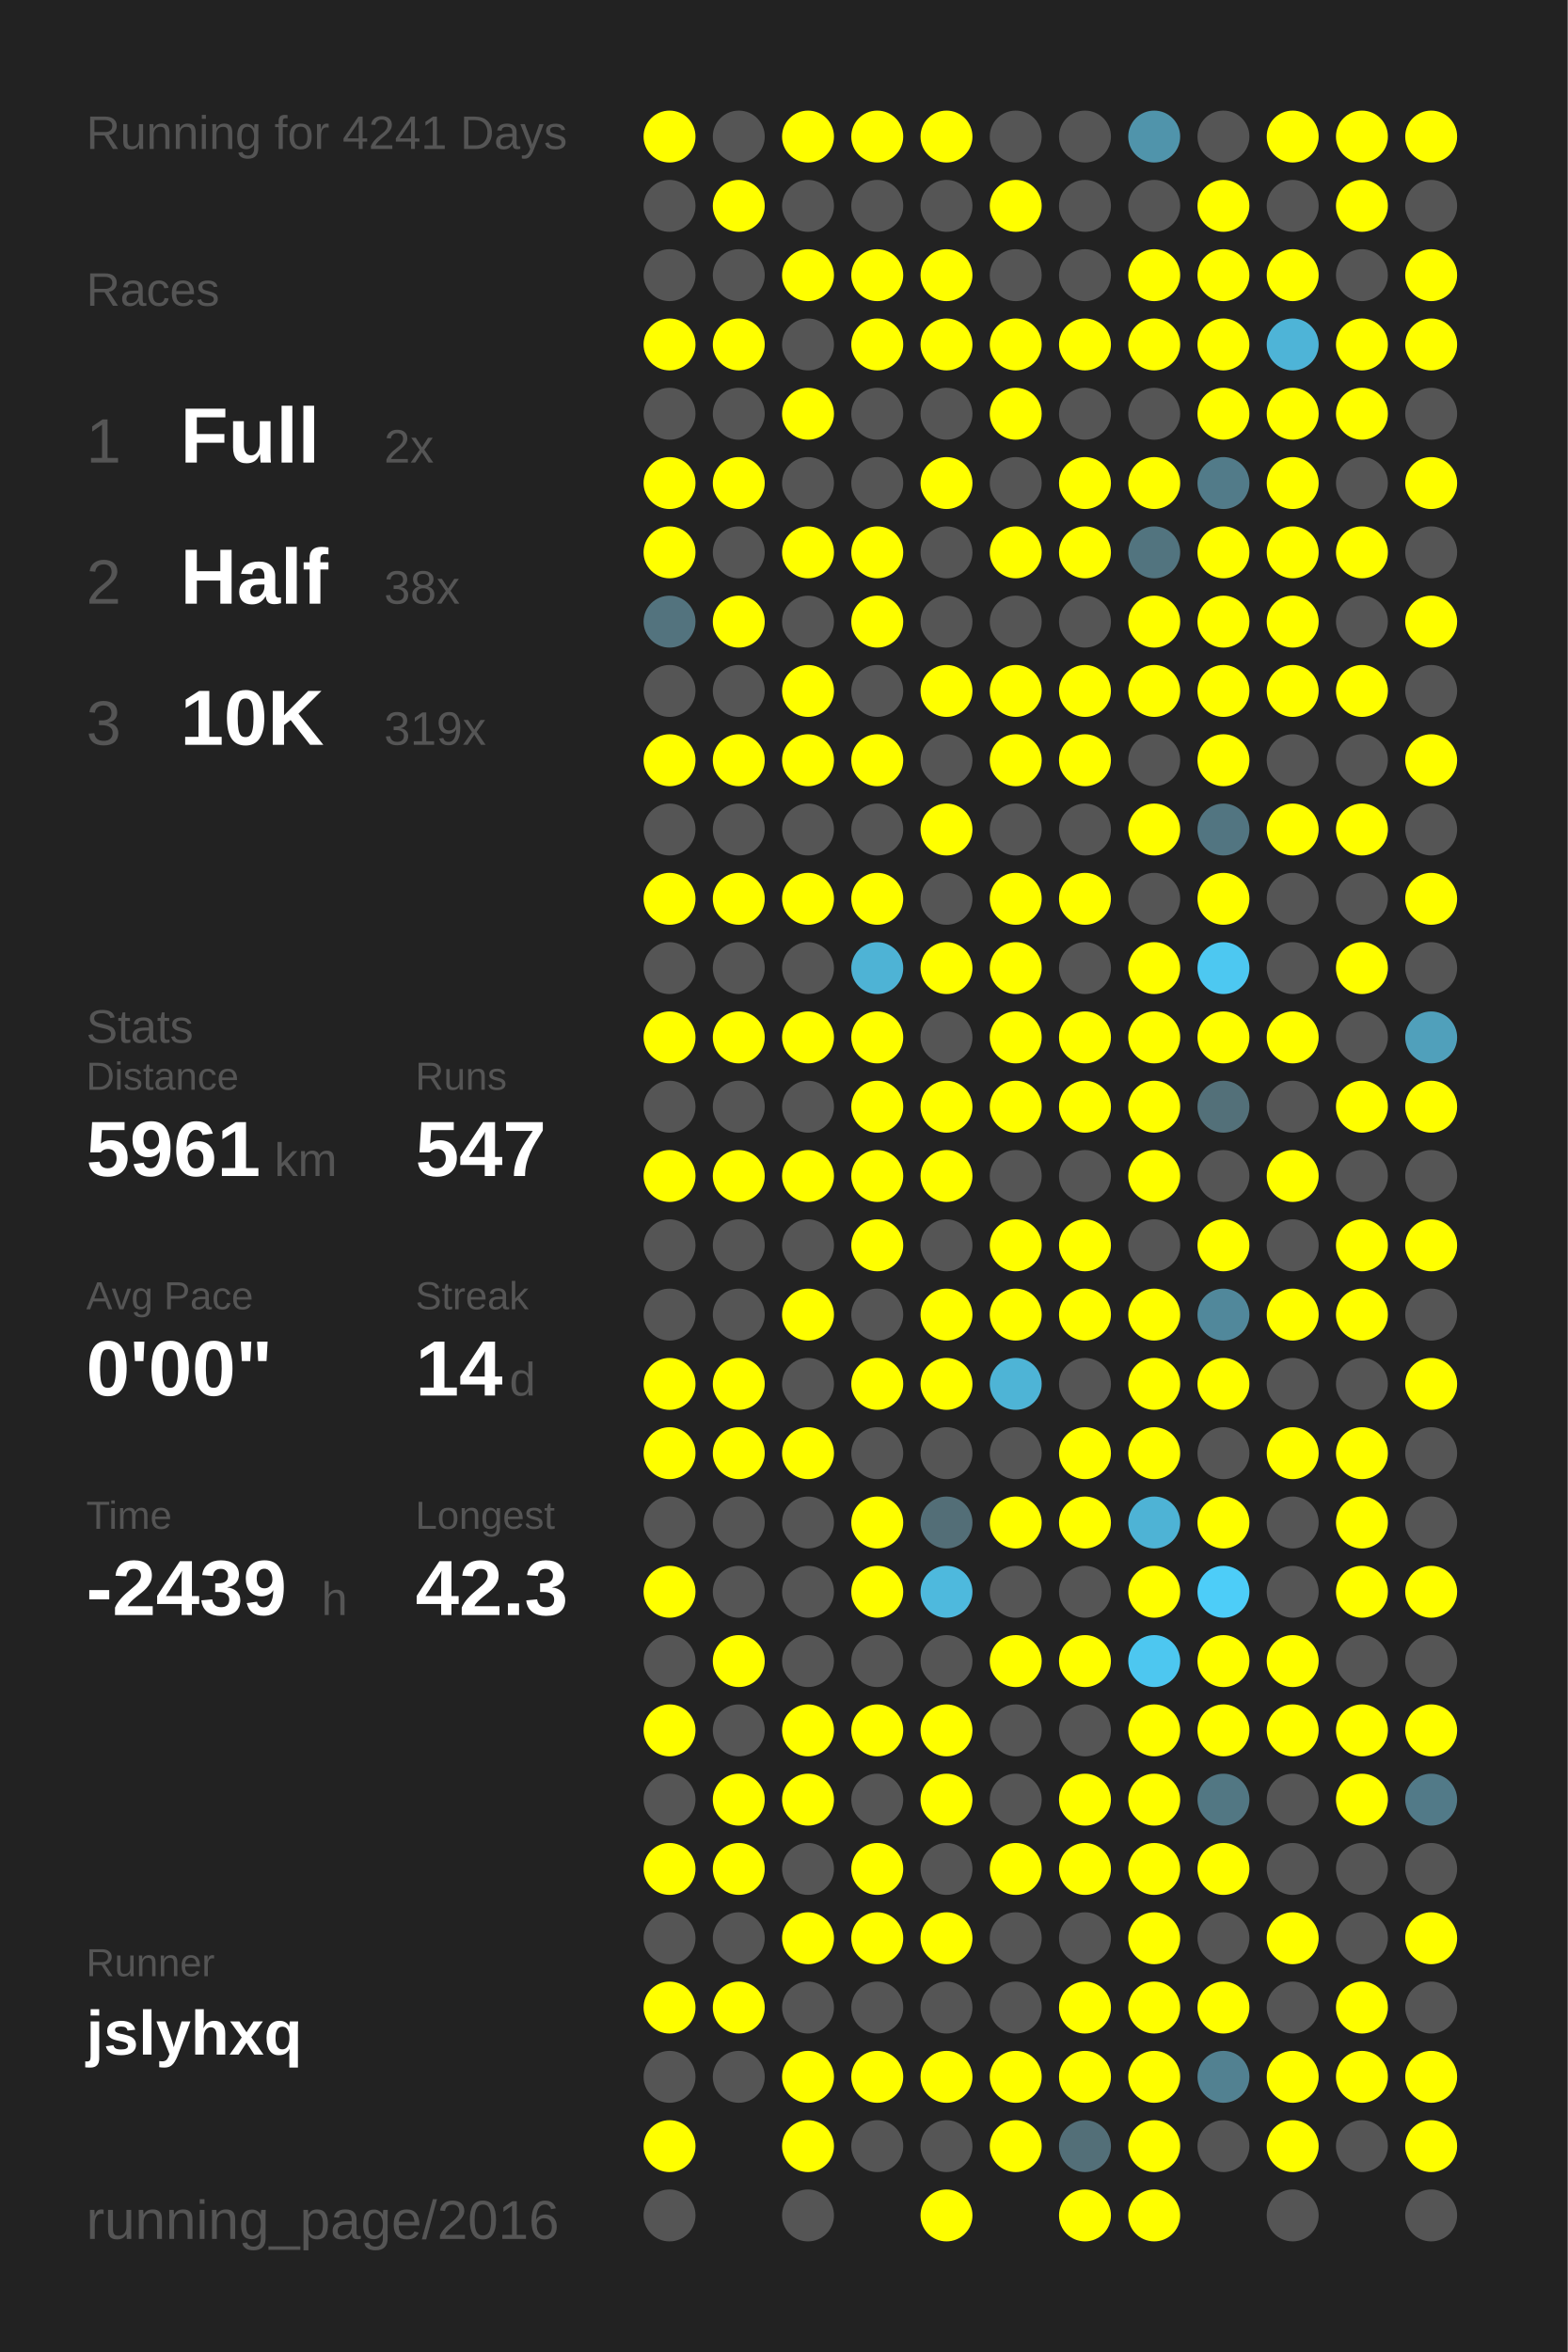
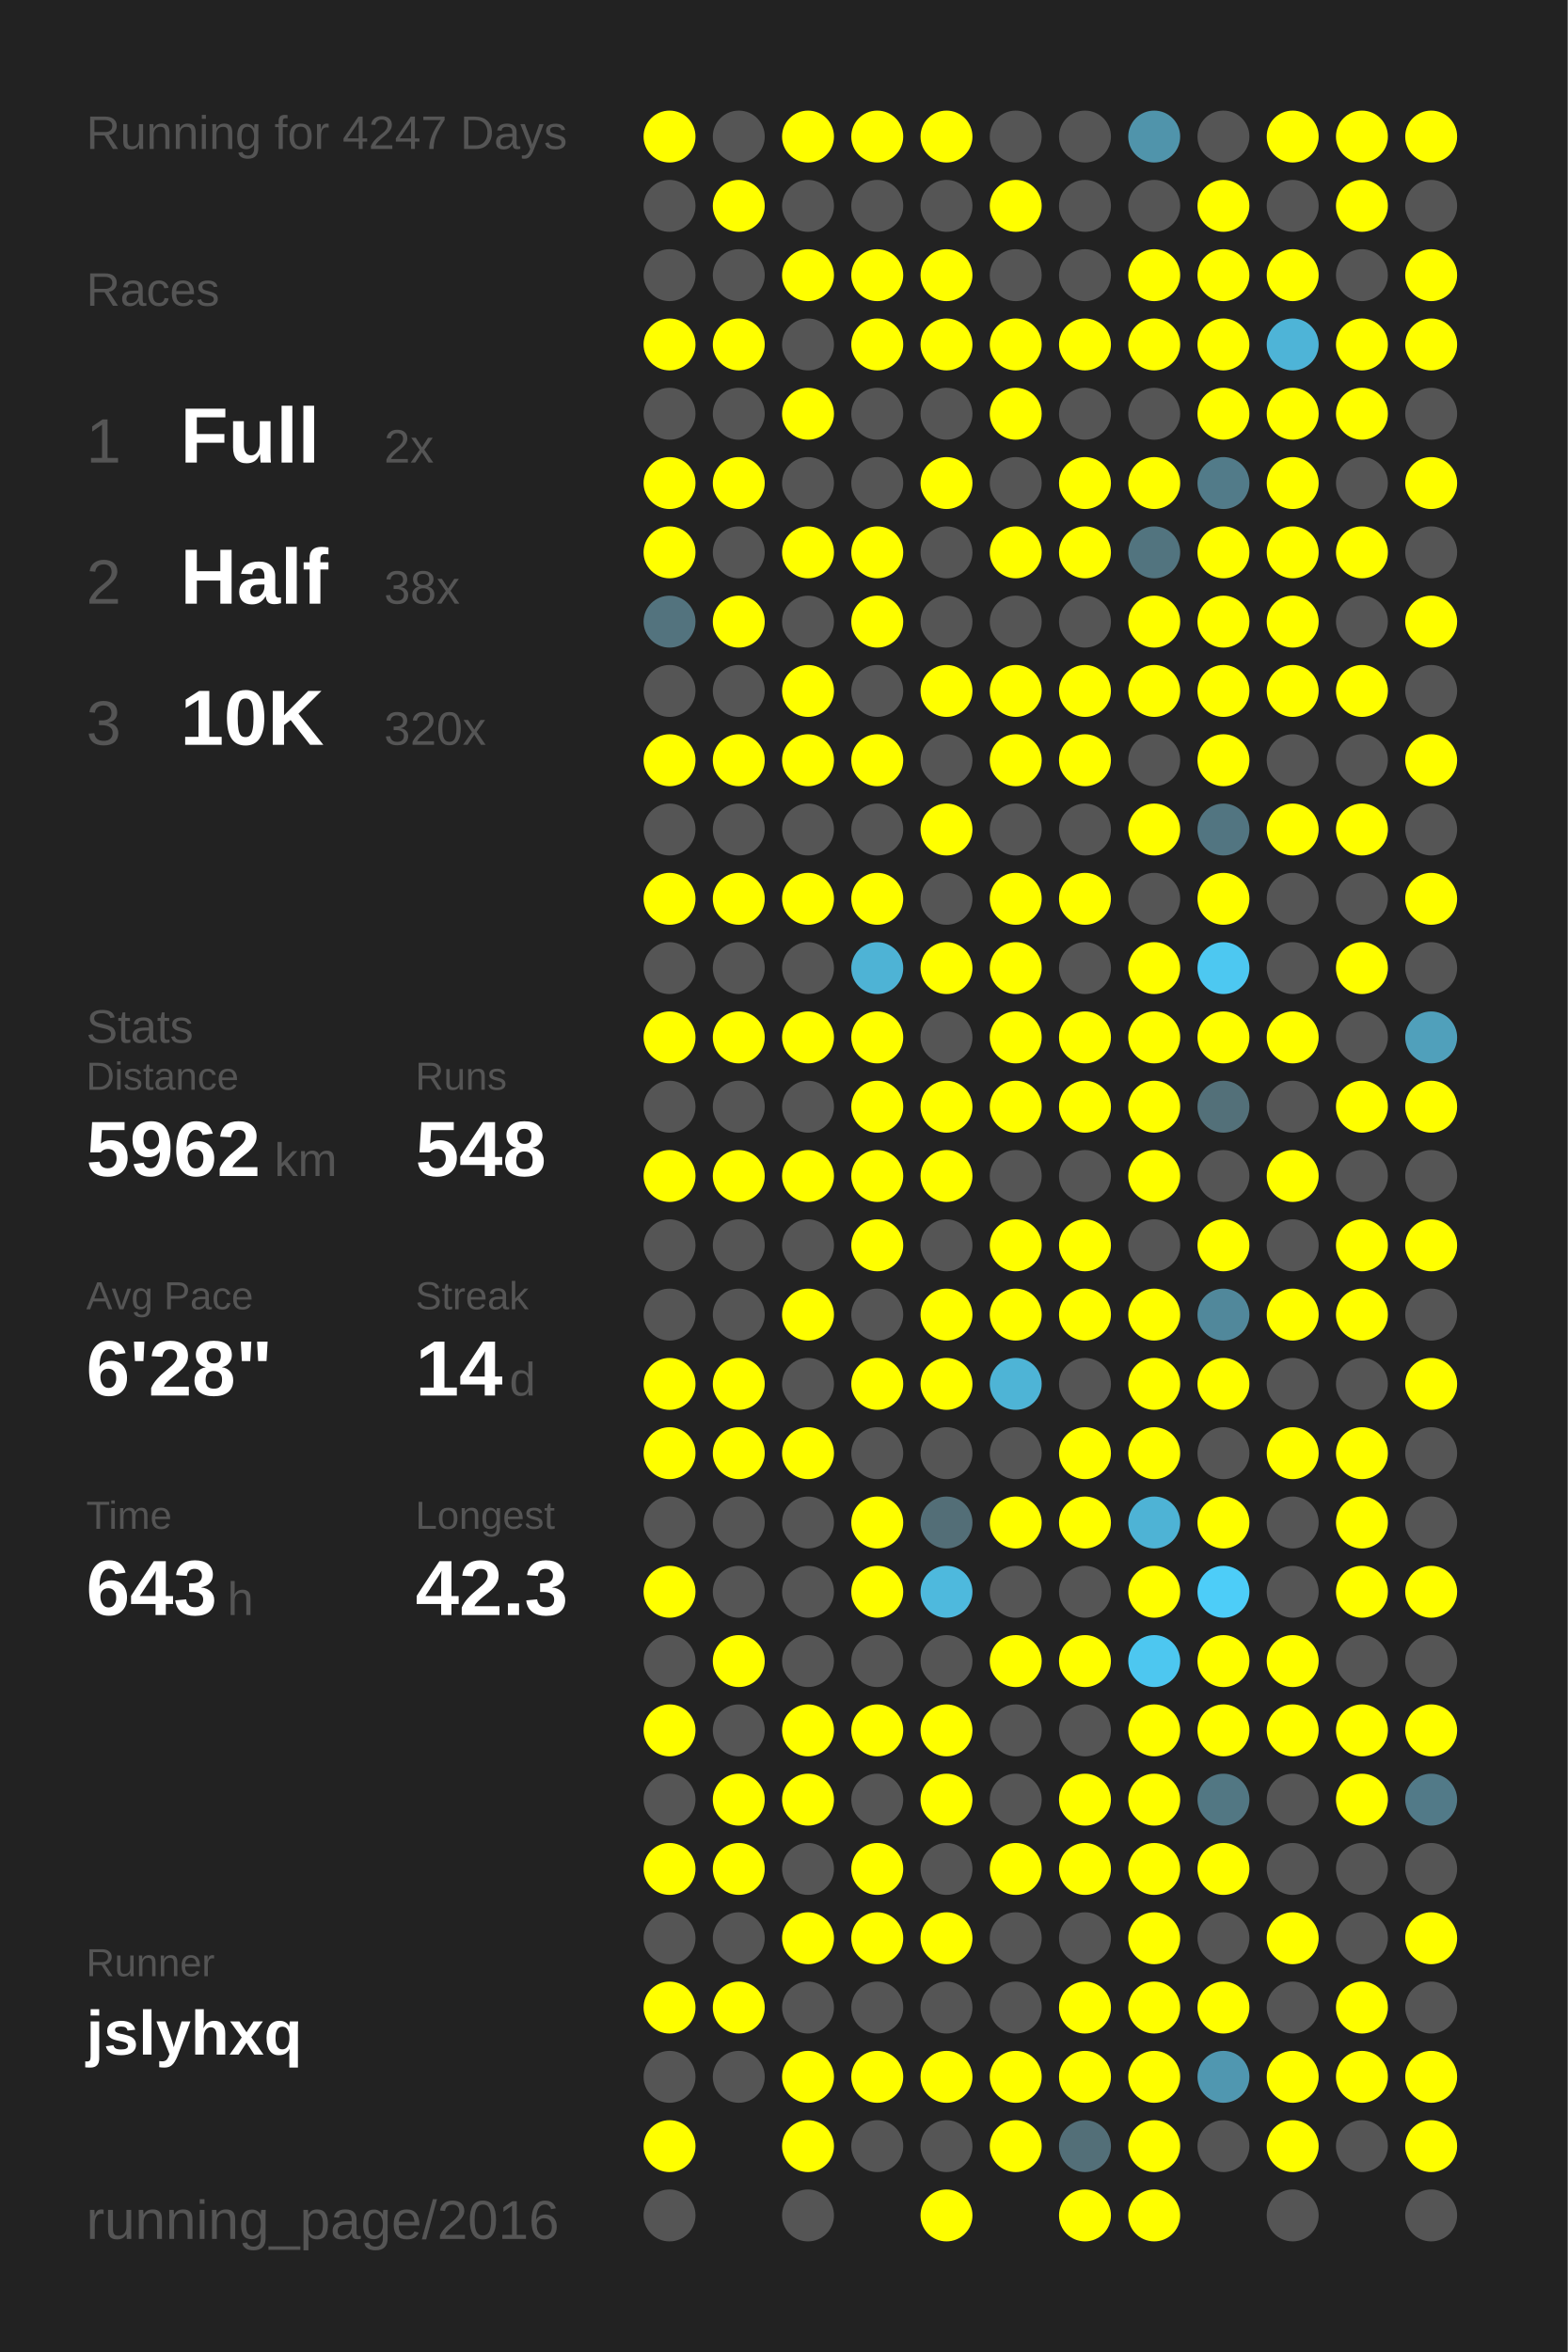
<svg xmlns="http://www.w3.org/2000/svg" baseProfile="full" height="300mm" version="1.1" viewBox="0,0,200,300" width="200mm">
  <defs />
  <rect fill="#222222" height="300" width="200" x="0" y="0" />
-   <text fill="#555555" style="font-size:6px; font-family:Arial;" x="11" y="19">Running for 4241 Days</text>
+   <text fill="#555555" style="font-size:6px; font-family:Arial;" x="11" y="19">Running for 4247 Days</text>
  <text fill="#555555" style="font-size:6px; font-family:Arial;" x="11" y="39">Races</text>
  <text fill="#555555" style="font-size:8px; font-family:Arial;" x="11" y="59">1</text>
  <text fill="#FFFFFF" style="font-size:10px; font-family:Arial; font-weight:bold;" x="23" y="59">Full</text>
  <text fill="#555555" style="font-size:6px; font-family:Arial;" x="49" y="59">2x</text>
  <text fill="#555555" style="font-size:8px; font-family:Arial;" x="11" y="77">2</text>
  <text fill="#FFFFFF" style="font-size:10px; font-family:Arial; font-weight:bold;" x="23" y="77">Half</text>
  <text fill="#555555" style="font-size:6px; font-family:Arial;" x="49" y="77">38x</text>
  <text fill="#555555" style="font-size:8px; font-family:Arial;" x="11" y="95">3</text>
  <text fill="#FFFFFF" style="font-size:10px; font-family:Arial; font-weight:bold;" x="23" y="95">10K</text>
-   <text fill="#555555" style="font-size:6px; font-family:Arial;" x="49" y="95">319x</text>
+   <text fill="#555555" style="font-size:6px; font-family:Arial;" x="49" y="95">320x</text>
  <text fill="#555555" style="font-size:6px; font-family:Arial;" x="11" y="133">Stats</text>
  <text fill="#555555" style="font-size:5px; font-family:Arial;" x="11" y="139">Distance</text>
-   <text fill="#FFFFFF" style="font-size:10px; font-family:Arial; font-weight:bold;" x="11" y="150">5961</text>
+   <text fill="#FFFFFF" style="font-size:10px; font-family:Arial; font-weight:bold;" x="11" y="150">5962</text>
  <text fill="#555555" style="font-size:6px; font-family:Arial;" x="35" y="150">km</text>
  <text fill="#555555" style="font-size:5px; font-family:Arial;" x="53" y="139">Runs</text>
-   <text fill="#FFFFFF" style="font-size:10px; font-family:Arial; font-weight:bold;" x="53" y="150">547</text>
+   <text fill="#FFFFFF" style="font-size:10px; font-family:Arial; font-weight:bold;" x="53" y="150">548</text>
  <text fill="#555555" style="font-size:5px; font-family:Arial;" x="11" y="167">Avg Pace</text>
-   <text fill="#FFFFFF" style="font-size:10px; font-family:Arial; font-weight:bold;" x="11" y="178">0'00"</text>
+   <text fill="#FFFFFF" style="font-size:10px; font-family:Arial; font-weight:bold;" x="11" y="178">6'28"</text>
  <text fill="#555555" style="font-size:5px; font-family:Arial;" x="53" y="167">Streak</text>
  <text fill="#FFFFFF" style="font-size:10px; font-family:Arial; font-weight:bold;" x="53" y="178">14</text>
  <text fill="#555555" style="font-size:6px; font-family:Arial;" x="65" y="178">d</text>
  <text fill="#555555" style="font-size:5px; font-family:Arial;" x="11" y="195">Time</text>
-   <text fill="#FFFFFF" style="font-size:10px; font-family:Arial; font-weight:bold;" x="11" y="206">-2439</text>
-   <text fill="#555555" style="font-size:6px; font-family:Arial;" x="41" y="206">h</text>
+   <text fill="#FFFFFF" style="font-size:10px; font-family:Arial; font-weight:bold;" x="11" y="206">643</text>
+   <text fill="#555555" style="font-size:6px; font-family:Arial;" x="29" y="206">h</text>
  <text fill="#555555" style="font-size:5px; font-family:Arial;" x="53" y="195">Longest</text>
  <text fill="#FFFFFF" style="font-size:10px; font-family:Arial; font-weight:bold;" x="53" y="206">42.3</text>
  <text fill="#555555" style="font-size:5px; font-family:Arial;" x="11" y="252.065">Runner</text>
  <text fill="#FFFFFF" style="font-size:8px; font-family:Arial; font-weight:bold;" x="11" y="262.065">jslyhxq</text>
  <text fill="#555555" style="font-size:7px; font-family:Arial;" x="11" y="285.581">running_page/2016</text>
  <circle cx="85.417" cy="17.419" fill="#FFFF00" r="3.312" />
  <circle cx="85.417" cy="26.258" fill="#555555" r="3.312" />
  <circle cx="85.417" cy="35.097" fill="#555555" r="3.312" />
  <circle cx="85.417" cy="43.935" fill="#FFFF00" r="3.312" />
  <circle cx="85.417" cy="52.774" fill="#555555" r="3.312" />
  <circle cx="85.417" cy="61.613" fill="#FFFF00" r="3.312" />
  <circle cx="85.417" cy="70.452" fill="#FFFF00" r="3.312" />
  <circle cx="85.417" cy="79.29" fill="#53737e" r="3.312" />
  <circle cx="85.417" cy="88.129" fill="#555555" r="3.312" />
  <circle cx="85.417" cy="96.968" fill="#FFFF00" r="3.312" />
  <circle cx="85.417" cy="105.806" fill="#555555" r="3.312" />
  <circle cx="85.417" cy="114.645" fill="#FFFF00" r="3.312" />
  <circle cx="85.417" cy="123.484" fill="#555555" r="3.312" />
  <circle cx="85.417" cy="132.323" fill="#FFFF00" r="3.312" />
  <circle cx="85.417" cy="141.161" fill="#555555" r="3.312" />
  <circle cx="85.417" cy="150" fill="#FFFF00" r="3.312" />
  <circle cx="85.417" cy="158.839" fill="#555555" r="3.312" />
  <circle cx="85.417" cy="167.677" fill="#555555" r="3.312" />
  <circle cx="85.417" cy="176.516" fill="#FFFF00" r="3.312" />
  <circle cx="85.417" cy="185.355" fill="#FFFF00" r="3.312" />
  <circle cx="85.417" cy="194.194" fill="#555555" r="3.312" />
  <circle cx="85.417" cy="203.032" fill="#FFFF00" r="3.312" />
  <circle cx="85.417" cy="211.871" fill="#555555" r="3.312" />
  <circle cx="85.417" cy="220.71" fill="#FFFF00" r="3.312" />
  <circle cx="85.417" cy="229.548" fill="#555555" r="3.312" />
  <circle cx="85.417" cy="238.387" fill="#FFFF00" r="3.312" />
  <circle cx="85.417" cy="247.226" fill="#555555" r="3.312" />
  <circle cx="85.417" cy="256.065" fill="#FFFF00" r="3.312" />
  <circle cx="85.417" cy="264.903" fill="#555555" r="3.312" />
  <circle cx="85.417" cy="273.742" fill="#FFFF00" r="3.312" />
  <circle cx="85.417" cy="282.581" fill="#555555" r="3.312" />
  <circle cx="94.25" cy="17.419" fill="#555555" r="3.312" />
  <circle cx="94.25" cy="26.258" fill="#FFFF00" r="3.312" />
  <circle cx="94.25" cy="35.097" fill="#555555" r="3.312" />
  <circle cx="94.25" cy="43.935" fill="#FFFF00" r="3.312" />
  <circle cx="94.25" cy="52.774" fill="#555555" r="3.312" />
  <circle cx="94.25" cy="61.613" fill="#FFFF00" r="3.312" />
  <circle cx="94.25" cy="70.452" fill="#555555" r="3.312" />
  <circle cx="94.25" cy="79.29" fill="#FFFF00" r="3.312" />
  <circle cx="94.25" cy="88.129" fill="#555555" r="3.312" />
  <circle cx="94.25" cy="96.968" fill="#FFFF00" r="3.312" />
  <circle cx="94.25" cy="105.806" fill="#555555" r="3.312" />
  <circle cx="94.25" cy="114.645" fill="#FFFF00" r="3.312" />
  <circle cx="94.25" cy="123.484" fill="#555555" r="3.312" />
  <circle cx="94.25" cy="132.323" fill="#FFFF00" r="3.312" />
  <circle cx="94.25" cy="141.161" fill="#555555" r="3.312" />
  <circle cx="94.25" cy="150" fill="#FFFF00" r="3.312" />
  <circle cx="94.25" cy="158.839" fill="#555555" r="3.312" />
  <circle cx="94.25" cy="167.677" fill="#555555" r="3.312" />
  <circle cx="94.25" cy="176.516" fill="#FFFF00" r="3.312" />
  <circle cx="94.25" cy="185.355" fill="#FFFF00" r="3.312" />
  <circle cx="94.25" cy="194.194" fill="#555555" r="3.312" />
  <circle cx="94.25" cy="203.032" fill="#555555" r="3.312" />
  <circle cx="94.25" cy="211.871" fill="#FFFF00" r="3.312" />
  <circle cx="94.25" cy="220.71" fill="#555555" r="3.312" />
  <circle cx="94.25" cy="229.548" fill="#FFFF00" r="3.312" />
  <circle cx="94.25" cy="238.387" fill="#FFFF00" r="3.312" />
  <circle cx="94.25" cy="247.226" fill="#555555" r="3.312" />
  <circle cx="94.25" cy="256.065" fill="#FFFF00" r="3.312" />
  <circle cx="94.25" cy="264.903" fill="#555555" r="3.312" />
  <circle cx="103.083" cy="17.419" fill="#FFFF00" r="3.312" />
  <circle cx="103.083" cy="26.258" fill="#555555" r="3.312" />
  <circle cx="103.083" cy="35.097" fill="#FFFF00" r="3.312" />
  <circle cx="103.083" cy="43.935" fill="#555555" r="3.312" />
  <circle cx="103.083" cy="52.774" fill="#FFFF00" r="3.312" />
  <circle cx="103.083" cy="61.613" fill="#555555" r="3.312" />
  <circle cx="103.083" cy="70.452" fill="#FFFF00" r="3.312" />
  <circle cx="103.083" cy="79.29" fill="#555555" r="3.312" />
  <circle cx="103.083" cy="88.129" fill="#FFFF00" r="3.312" />
  <circle cx="103.083" cy="96.968" fill="#FFFF00" r="3.312" />
  <circle cx="103.083" cy="105.806" fill="#555555" r="3.312" />
  <circle cx="103.083" cy="114.645" fill="#FFFF00" r="3.312" />
  <circle cx="103.083" cy="123.484" fill="#555555" r="3.312" />
  <circle cx="103.083" cy="132.323" fill="#FFFF00" r="3.312" />
  <circle cx="103.083" cy="141.161" fill="#555555" r="3.312" />
  <circle cx="103.083" cy="150" fill="#FFFF00" r="3.312" />
  <circle cx="103.083" cy="158.839" fill="#555555" r="3.312" />
  <circle cx="103.083" cy="167.677" fill="#FFFF00" r="3.312" />
  <circle cx="103.083" cy="176.516" fill="#555555" r="3.312" />
  <circle cx="103.083" cy="185.355" fill="#FFFF00" r="3.312" />
  <circle cx="103.083" cy="194.194" fill="#555555" r="3.312" />
  <circle cx="103.083" cy="203.032" fill="#555555" r="3.312" />
  <circle cx="103.083" cy="211.871" fill="#555555" r="3.312" />
  <circle cx="103.083" cy="220.71" fill="#FFFF00" r="3.312" />
  <circle cx="103.083" cy="229.548" fill="#FFFF00" r="3.312" />
  <circle cx="103.083" cy="238.387" fill="#555555" r="3.312" />
  <circle cx="103.083" cy="247.226" fill="#FFFF00" r="3.312" />
  <circle cx="103.083" cy="256.065" fill="#555555" r="3.312" />
  <circle cx="103.083" cy="264.903" fill="#FFFF00" r="3.312" />
  <circle cx="103.083" cy="273.742" fill="#FFFF00" r="3.312" />
  <circle cx="103.083" cy="282.581" fill="#555555" r="3.312" />
  <circle cx="111.917" cy="17.419" fill="#FFFF00" r="3.312" />
  <circle cx="111.917" cy="26.258" fill="#555555" r="3.312" />
  <circle cx="111.917" cy="35.097" fill="#FFFF00" r="3.312" />
  <circle cx="111.917" cy="43.935" fill="#FFFF00" r="3.312" />
  <circle cx="111.917" cy="52.774" fill="#555555" r="3.312" />
  <circle cx="111.917" cy="61.613" fill="#555555" r="3.312" />
  <circle cx="111.917" cy="70.452" fill="#FFFF00" r="3.312" />
  <circle cx="111.917" cy="79.29" fill="#FFFF00" r="3.312" />
  <circle cx="111.917" cy="88.129" fill="#555555" r="3.312" />
  <circle cx="111.917" cy="96.968" fill="#FFFF00" r="3.312" />
  <circle cx="111.917" cy="105.806" fill="#555555" r="3.312" />
  <circle cx="111.917" cy="114.645" fill="#FFFF00" r="3.312" />
  <circle cx="111.917" cy="123.484" fill="#4eb3d5" r="3.312" />
  <circle cx="111.917" cy="132.323" fill="#FFFF00" r="3.312" />
  <circle cx="111.917" cy="141.161" fill="#FFFF00" r="3.312" />
  <circle cx="111.917" cy="150" fill="#FFFF00" r="3.312" />
  <circle cx="111.917" cy="158.839" fill="#FFFF00" r="3.312" />
  <circle cx="111.917" cy="167.677" fill="#555555" r="3.312" />
  <circle cx="111.917" cy="176.516" fill="#FFFF00" r="3.312" />
  <circle cx="111.917" cy="185.355" fill="#555555" r="3.312" />
  <circle cx="111.917" cy="194.194" fill="#FFFF00" r="3.312" />
  <circle cx="111.917" cy="203.032" fill="#FFFF00" r="3.312" />
  <circle cx="111.917" cy="211.871" fill="#555555" r="3.312" />
  <circle cx="111.917" cy="220.71" fill="#FFFF00" r="3.312" />
  <circle cx="111.917" cy="229.548" fill="#555555" r="3.312" />
  <circle cx="111.917" cy="238.387" fill="#FFFF00" r="3.312" />
  <circle cx="111.917" cy="247.226" fill="#FFFF00" r="3.312" />
  <circle cx="111.917" cy="256.065" fill="#555555" r="3.312" />
  <circle cx="111.917" cy="264.903" fill="#FFFF00" r="3.312" />
  <circle cx="111.917" cy="273.742" fill="#555555" r="3.312" />
  <circle cx="120.75" cy="17.419" fill="#FFFF00" r="3.312" />
  <circle cx="120.75" cy="26.258" fill="#555555" r="3.312" />
  <circle cx="120.75" cy="35.097" fill="#FFFF00" r="3.312" />
  <circle cx="120.75" cy="43.935" fill="#FFFF00" r="3.312" />
  <circle cx="120.75" cy="52.774" fill="#555555" r="3.312" />
  <circle cx="120.75" cy="61.613" fill="#FFFF00" r="3.312" />
  <circle cx="120.75" cy="70.452" fill="#555555" r="3.312" />
  <circle cx="120.75" cy="79.29" fill="#555555" r="3.312" />
  <circle cx="120.75" cy="88.129" fill="#FFFF00" r="3.312" />
  <circle cx="120.75" cy="96.968" fill="#555555" r="3.312" />
  <circle cx="120.75" cy="105.806" fill="#FFFF00" r="3.312" />
  <circle cx="120.75" cy="114.645" fill="#555555" r="3.312" />
  <circle cx="120.75" cy="123.484" fill="#FFFF00" r="3.312" />
  <circle cx="120.75" cy="132.323" fill="#555555" r="3.312" />
  <circle cx="120.75" cy="141.161" fill="#FFFF00" r="3.312" />
  <circle cx="120.75" cy="150" fill="#FFFF00" r="3.312" />
  <circle cx="120.75" cy="158.839" fill="#555555" r="3.312" />
  <circle cx="120.75" cy="167.677" fill="#FFFF00" r="3.312" />
  <circle cx="120.75" cy="176.516" fill="#FFFF00" r="3.312" />
  <circle cx="120.75" cy="185.355" fill="#555555" r="3.312" />
  <circle cx="120.75" cy="194.194" fill="#536e77" r="3.312" />
  <circle cx="120.75" cy="203.032" fill="#4eb9dd" r="3.312" />
  <circle cx="120.75" cy="211.871" fill="#555555" r="3.312" />
  <circle cx="120.75" cy="220.71" fill="#FFFF00" r="3.312" />
  <circle cx="120.75" cy="229.548" fill="#FFFF00" r="3.312" />
  <circle cx="120.75" cy="238.387" fill="#555555" r="3.312" />
  <circle cx="120.75" cy="247.226" fill="#FFFF00" r="3.312" />
  <circle cx="120.75" cy="256.065" fill="#555555" r="3.312" />
  <circle cx="120.75" cy="264.903" fill="#FFFF00" r="3.312" />
  <circle cx="120.75" cy="273.742" fill="#555555" r="3.312" />
  <circle cx="120.75" cy="282.581" fill="#FFFF00" r="3.312" />
  <circle cx="129.583" cy="17.419" fill="#555555" r="3.312" />
  <circle cx="129.583" cy="26.258" fill="#FFFF00" r="3.312" />
  <circle cx="129.583" cy="35.097" fill="#555555" r="3.312" />
  <circle cx="129.583" cy="43.935" fill="#FFFF00" r="3.312" />
  <circle cx="129.583" cy="52.774" fill="#FFFF00" r="3.312" />
  <circle cx="129.583" cy="61.613" fill="#555555" r="3.312" />
  <circle cx="129.583" cy="70.452" fill="#FFFF00" r="3.312" />
  <circle cx="129.583" cy="79.29" fill="#555555" r="3.312" />
  <circle cx="129.583" cy="88.129" fill="#FFFF00" r="3.312" />
  <circle cx="129.583" cy="96.968" fill="#FFFF00" r="3.312" />
  <circle cx="129.583" cy="105.806" fill="#555555" r="3.312" />
  <circle cx="129.583" cy="114.645" fill="#FFFF00" r="3.312" />
  <circle cx="129.583" cy="123.484" fill="#FFFF00" r="3.312" />
  <circle cx="129.583" cy="132.323" fill="#FFFF00" r="3.312" />
  <circle cx="129.583" cy="141.161" fill="#FFFF00" r="3.312" />
  <circle cx="129.583" cy="150" fill="#555555" r="3.312" />
  <circle cx="129.583" cy="158.839" fill="#FFFF00" r="3.312" />
  <circle cx="129.583" cy="167.677" fill="#FFFF00" r="3.312" />
  <circle cx="129.583" cy="176.516" fill="#4eb4d6" r="3.312" />
  <circle cx="129.583" cy="185.355" fill="#555555" r="3.312" />
  <circle cx="129.583" cy="194.194" fill="#FFFF00" r="3.312" />
  <circle cx="129.583" cy="203.032" fill="#555555" r="3.312" />
  <circle cx="129.583" cy="211.871" fill="#FFFF00" r="3.312" />
  <circle cx="129.583" cy="220.71" fill="#555555" r="3.312" />
  <circle cx="129.583" cy="229.548" fill="#555555" r="3.312" />
  <circle cx="129.583" cy="238.387" fill="#FFFF00" r="3.312" />
  <circle cx="129.583" cy="247.226" fill="#555555" r="3.312" />
  <circle cx="129.583" cy="256.065" fill="#555555" r="3.312" />
  <circle cx="129.583" cy="264.903" fill="#FFFF00" r="3.312" />
  <circle cx="129.583" cy="273.742" fill="#FFFF00" r="3.312" />
  <circle cx="138.417" cy="17.419" fill="#555555" r="3.312" />
  <circle cx="138.417" cy="26.258" fill="#555555" r="3.312" />
  <circle cx="138.417" cy="35.097" fill="#555555" r="3.312" />
  <circle cx="138.417" cy="43.935" fill="#FFFF00" r="3.312" />
  <circle cx="138.417" cy="52.774" fill="#555555" r="3.312" />
  <circle cx="138.417" cy="61.613" fill="#FFFF00" r="3.312" />
  <circle cx="138.417" cy="70.452" fill="#FFFF00" r="3.312" />
  <circle cx="138.417" cy="79.29" fill="#555555" r="3.312" />
  <circle cx="138.417" cy="88.129" fill="#FFFF00" r="3.312" />
  <circle cx="138.417" cy="96.968" fill="#FFFF00" r="3.312" />
  <circle cx="138.417" cy="105.806" fill="#555555" r="3.312" />
  <circle cx="138.417" cy="114.645" fill="#FFFF00" r="3.312" />
  <circle cx="138.417" cy="123.484" fill="#555555" r="3.312" />
  <circle cx="138.417" cy="132.323" fill="#FFFF00" r="3.312" />
  <circle cx="138.417" cy="141.161" fill="#FFFF00" r="3.312" />
  <circle cx="138.417" cy="150" fill="#555555" r="3.312" />
  <circle cx="138.417" cy="158.839" fill="#FFFF00" r="3.312" />
  <circle cx="138.417" cy="167.677" fill="#FFFF00" r="3.312" />
  <circle cx="138.417" cy="176.516" fill="#555555" r="3.312" />
  <circle cx="138.417" cy="185.355" fill="#FFFF00" r="3.312" />
  <circle cx="138.417" cy="194.194" fill="#FFFF00" r="3.312" />
  <circle cx="138.417" cy="203.032" fill="#555555" r="3.312" />
  <circle cx="138.417" cy="211.871" fill="#FFFF00" r="3.312" />
  <circle cx="138.417" cy="220.71" fill="#555555" r="3.312" />
  <circle cx="138.417" cy="229.548" fill="#FFFF00" r="3.312" />
  <circle cx="138.417" cy="238.387" fill="#FFFF00" r="3.312" />
  <circle cx="138.417" cy="247.226" fill="#555555" r="3.312" />
  <circle cx="138.417" cy="256.065" fill="#FFFF00" r="3.312" />
  <circle cx="138.417" cy="264.903" fill="#FFFF00" r="3.312" />
  <circle cx="138.417" cy="273.742" fill="#536f78" r="3.312" />
  <circle cx="138.417" cy="282.581" fill="#FFFF00" r="3.312" />
  <circle cx="147.25" cy="17.419" fill="#5094ab" r="3.312" />
  <circle cx="147.25" cy="26.258" fill="#555555" r="3.312" />
  <circle cx="147.25" cy="35.097" fill="#FFFF00" r="3.312" />
  <circle cx="147.25" cy="43.935" fill="#FFFF00" r="3.312" />
  <circle cx="147.25" cy="52.774" fill="#555555" r="3.312" />
  <circle cx="147.25" cy="61.613" fill="#FFFF00" r="3.312" />
  <circle cx="147.25" cy="70.452" fill="#52747f" r="3.312" />
  <circle cx="147.25" cy="79.29" fill="#FFFF00" r="3.312" />
  <circle cx="147.25" cy="88.129" fill="#FFFF00" r="3.312" />
  <circle cx="147.25" cy="96.968" fill="#555555" r="3.312" />
  <circle cx="147.25" cy="105.806" fill="#FFFF00" r="3.312" />
  <circle cx="147.25" cy="114.645" fill="#555555" r="3.312" />
  <circle cx="147.25" cy="123.484" fill="#FFFF00" r="3.312" />
  <circle cx="147.25" cy="132.323" fill="#FFFF00" r="3.312" />
  <circle cx="147.25" cy="141.161" fill="#FFFF00" r="3.312" />
  <circle cx="147.25" cy="150" fill="#FFFF00" r="3.312" />
  <circle cx="147.25" cy="158.839" fill="#555555" r="3.312" />
  <circle cx="147.25" cy="167.677" fill="#FFFF00" r="3.312" />
  <circle cx="147.25" cy="176.516" fill="#FFFF00" r="3.312" />
  <circle cx="147.25" cy="185.355" fill="#FFFF00" r="3.312" />
  <circle cx="147.25" cy="194.194" fill="#4eb3d5" r="3.312" />
  <circle cx="147.25" cy="203.032" fill="#FFFF00" r="3.312" />
  <circle cx="147.25" cy="211.871" fill="#4dc7f0" r="3.312" />
  <circle cx="147.25" cy="220.71" fill="#FFFF00" r="3.312" />
  <circle cx="147.25" cy="229.548" fill="#FFFF00" r="3.312" />
  <circle cx="147.25" cy="238.387" fill="#FFFF00" r="3.312" />
  <circle cx="147.25" cy="247.226" fill="#FFFF00" r="3.312" />
  <circle cx="147.25" cy="256.065" fill="#FFFF00" r="3.312" />
  <circle cx="147.25" cy="264.903" fill="#FFFF00" r="3.312" />
  <circle cx="147.25" cy="273.742" fill="#FFFF00" r="3.312" />
  <circle cx="147.25" cy="282.581" fill="#FFFF00" r="3.312" />
  <circle cx="156.083" cy="17.419" fill="#555555" r="3.312" />
  <circle cx="156.083" cy="26.258" fill="#FFFF00" r="3.312" />
  <circle cx="156.083" cy="35.097" fill="#FFFF00" r="3.312" />
  <circle cx="156.083" cy="43.935" fill="#FFFF00" r="3.312" />
  <circle cx="156.083" cy="52.774" fill="#FFFF00" r="3.312" />
  <circle cx="156.083" cy="61.613" fill="#527b89" r="3.312" />
  <circle cx="156.083" cy="70.452" fill="#FFFF00" r="3.312" />
  <circle cx="156.083" cy="79.29" fill="#FFFF00" r="3.312" />
  <circle cx="156.083" cy="88.129" fill="#FFFF00" r="3.312" />
  <circle cx="156.083" cy="96.968" fill="#FFFF00" r="3.312" />
  <circle cx="156.083" cy="105.806" fill="#527581" r="3.312" />
  <circle cx="156.083" cy="114.645" fill="#FFFF00" r="3.312" />
  <circle cx="156.083" cy="123.484" fill="#4dc8f1" r="3.312" />
  <circle cx="156.083" cy="132.323" fill="#FFFF00" r="3.312" />
  <circle cx="156.083" cy="141.161" fill="#537079" r="3.312" />
  <circle cx="156.083" cy="150" fill="#555555" r="3.312" />
  <circle cx="156.083" cy="158.839" fill="#FFFF00" r="3.312" />
  <circle cx="156.083" cy="167.677" fill="#51889b" r="3.312" />
  <circle cx="156.083" cy="176.516" fill="#FFFF00" r="3.312" />
  <circle cx="156.083" cy="185.355" fill="#555555" r="3.312" />
  <circle cx="156.083" cy="194.194" fill="#FFFF00" r="3.312" />
  <circle cx="156.083" cy="203.032" fill="#4dcdf8" r="3.312" />
  <circle cx="156.083" cy="211.871" fill="#FFFF00" r="3.312" />
  <circle cx="156.083" cy="220.71" fill="#FFFF00" r="3.312" />
  <circle cx="156.083" cy="229.548" fill="#527783" r="3.312" />
  <circle cx="156.083" cy="238.387" fill="#FFFF00" r="3.312" />
  <circle cx="156.083" cy="247.226" fill="#555555" r="3.312" />
  <circle cx="156.083" cy="256.065" fill="#FFFF00" r="3.312" />
-   <circle cx="156.083" cy="264.903" fill="#528191" r="3.312" />
+   <circle cx="156.083" cy="264.903" fill="#5097b0" r="3.312" />
  <circle cx="156.083" cy="273.742" fill="#555555" r="3.312" />
  <circle cx="164.917" cy="17.419" fill="#FFFF00" r="3.312" />
  <circle cx="164.917" cy="26.258" fill="#555555" r="3.312" />
  <circle cx="164.917" cy="35.097" fill="#FFFF00" r="3.312" />
  <circle cx="164.917" cy="43.935" fill="#4eb4d7" r="3.312" />
  <circle cx="164.917" cy="52.774" fill="#FFFF00" r="3.312" />
  <circle cx="164.917" cy="61.613" fill="#FFFF00" r="3.312" />
  <circle cx="164.917" cy="70.452" fill="#FFFF00" r="3.312" />
  <circle cx="164.917" cy="79.29" fill="#FFFF00" r="3.312" />
  <circle cx="164.917" cy="88.129" fill="#FFFF00" r="3.312" />
  <circle cx="164.917" cy="96.968" fill="#555555" r="3.312" />
  <circle cx="164.917" cy="105.806" fill="#FFFF00" r="3.312" />
  <circle cx="164.917" cy="114.645" fill="#555555" r="3.312" />
  <circle cx="164.917" cy="123.484" fill="#555555" r="3.312" />
  <circle cx="164.917" cy="132.323" fill="#FFFF00" r="3.312" />
  <circle cx="164.917" cy="141.161" fill="#555555" r="3.312" />
  <circle cx="164.917" cy="150" fill="#FFFF00" r="3.312" />
  <circle cx="164.917" cy="158.839" fill="#555555" r="3.312" />
  <circle cx="164.917" cy="167.677" fill="#FFFF00" r="3.312" />
  <circle cx="164.917" cy="176.516" fill="#555555" r="3.312" />
  <circle cx="164.917" cy="185.355" fill="#FFFF00" r="3.312" />
  <circle cx="164.917" cy="194.194" fill="#555555" r="3.312" />
  <circle cx="164.917" cy="203.032" fill="#555555" r="3.312" />
  <circle cx="164.917" cy="211.871" fill="#FFFF00" r="3.312" />
  <circle cx="164.917" cy="220.71" fill="#FFFF00" r="3.312" />
  <circle cx="164.917" cy="229.548" fill="#555555" r="3.312" />
  <circle cx="164.917" cy="238.387" fill="#555555" r="3.312" />
  <circle cx="164.917" cy="247.226" fill="#FFFF00" r="3.312" />
  <circle cx="164.917" cy="256.065" fill="#555555" r="3.312" />
  <circle cx="164.917" cy="264.903" fill="#FFFF00" r="3.312" />
  <circle cx="164.917" cy="273.742" fill="#FFFF00" r="3.312" />
  <circle cx="164.917" cy="282.581" fill="#555555" r="3.312" />
  <circle cx="173.75" cy="17.419" fill="#FFFF00" r="3.312" />
  <circle cx="173.75" cy="26.258" fill="#FFFF00" r="3.312" />
  <circle cx="173.75" cy="35.097" fill="#555555" r="3.312" />
  <circle cx="173.75" cy="43.935" fill="#FFFF00" r="3.312" />
  <circle cx="173.75" cy="52.774" fill="#FFFF00" r="3.312" />
  <circle cx="173.75" cy="61.613" fill="#555555" r="3.312" />
  <circle cx="173.75" cy="70.452" fill="#FFFF00" r="3.312" />
  <circle cx="173.75" cy="79.29" fill="#555555" r="3.312" />
  <circle cx="173.75" cy="88.129" fill="#FFFF00" r="3.312" />
  <circle cx="173.75" cy="96.968" fill="#555555" r="3.312" />
  <circle cx="173.75" cy="105.806" fill="#FFFF00" r="3.312" />
  <circle cx="173.75" cy="114.645" fill="#555555" r="3.312" />
  <circle cx="173.75" cy="123.484" fill="#FFFF00" r="3.312" />
  <circle cx="173.75" cy="132.323" fill="#555555" r="3.312" />
  <circle cx="173.75" cy="141.161" fill="#FFFF00" r="3.312" />
  <circle cx="173.75" cy="150" fill="#555555" r="3.312" />
  <circle cx="173.75" cy="158.839" fill="#FFFF00" r="3.312" />
  <circle cx="173.75" cy="167.677" fill="#FFFF00" r="3.312" />
  <circle cx="173.75" cy="176.516" fill="#555555" r="3.312" />
  <circle cx="173.75" cy="185.355" fill="#FFFF00" r="3.312" />
  <circle cx="173.75" cy="194.194" fill="#FFFF00" r="3.312" />
  <circle cx="173.75" cy="203.032" fill="#FFFF00" r="3.312" />
  <circle cx="173.75" cy="211.871" fill="#555555" r="3.312" />
  <circle cx="173.75" cy="220.71" fill="#FFFF00" r="3.312" />
  <circle cx="173.75" cy="229.548" fill="#FFFF00" r="3.312" />
  <circle cx="173.75" cy="238.387" fill="#555555" r="3.312" />
  <circle cx="173.75" cy="247.226" fill="#555555" r="3.312" />
  <circle cx="173.75" cy="256.065" fill="#FFFF00" r="3.312" />
  <circle cx="173.75" cy="264.903" fill="#FFFF00" r="3.312" />
  <circle cx="173.75" cy="273.742" fill="#555555" r="3.312" />
  <circle cx="182.583" cy="17.419" fill="#FFFF00" r="3.312" />
  <circle cx="182.583" cy="26.258" fill="#555555" r="3.312" />
  <circle cx="182.583" cy="35.097" fill="#FFFF00" r="3.312" />
  <circle cx="182.583" cy="43.935" fill="#FFFF00" r="3.312" />
  <circle cx="182.583" cy="52.774" fill="#555555" r="3.312" />
  <circle cx="182.583" cy="61.613" fill="#FFFF00" r="3.312" />
  <circle cx="182.583" cy="70.452" fill="#555555" r="3.312" />
  <circle cx="182.583" cy="79.29" fill="#FFFF00" r="3.312" />
  <circle cx="182.583" cy="88.129" fill="#555555" r="3.312" />
  <circle cx="182.583" cy="96.968" fill="#FFFF00" r="3.312" />
  <circle cx="182.583" cy="105.806" fill="#555555" r="3.312" />
  <circle cx="182.583" cy="114.645" fill="#FFFF00" r="3.312" />
  <circle cx="182.583" cy="123.484" fill="#555555" r="3.312" />
  <circle cx="182.583" cy="132.323" fill="#50a0bb" r="3.312" />
  <circle cx="182.583" cy="141.161" fill="#FFFF00" r="3.312" />
  <circle cx="182.583" cy="150" fill="#555555" r="3.312" />
  <circle cx="182.583" cy="158.839" fill="#FFFF00" r="3.312" />
  <circle cx="182.583" cy="167.677" fill="#555555" r="3.312" />
  <circle cx="182.583" cy="176.516" fill="#FFFF00" r="3.312" />
  <circle cx="182.583" cy="185.355" fill="#555555" r="3.312" />
  <circle cx="182.583" cy="194.194" fill="#555555" r="3.312" />
  <circle cx="182.583" cy="203.032" fill="#FFFF00" r="3.312" />
  <circle cx="182.583" cy="211.871" fill="#555555" r="3.312" />
  <circle cx="182.583" cy="220.71" fill="#FFFF00" r="3.312" />
  <circle cx="182.583" cy="229.548" fill="#527a88" r="3.312" />
  <circle cx="182.583" cy="238.387" fill="#555555" r="3.312" />
  <circle cx="182.583" cy="247.226" fill="#FFFF00" r="3.312" />
  <circle cx="182.583" cy="256.065" fill="#555555" r="3.312" />
  <circle cx="182.583" cy="264.903" fill="#FFFF00" r="3.312" />
  <circle cx="182.583" cy="273.742" fill="#FFFF00" r="3.312" />
  <circle cx="182.583" cy="282.581" fill="#555555" r="3.312" />
</svg>
